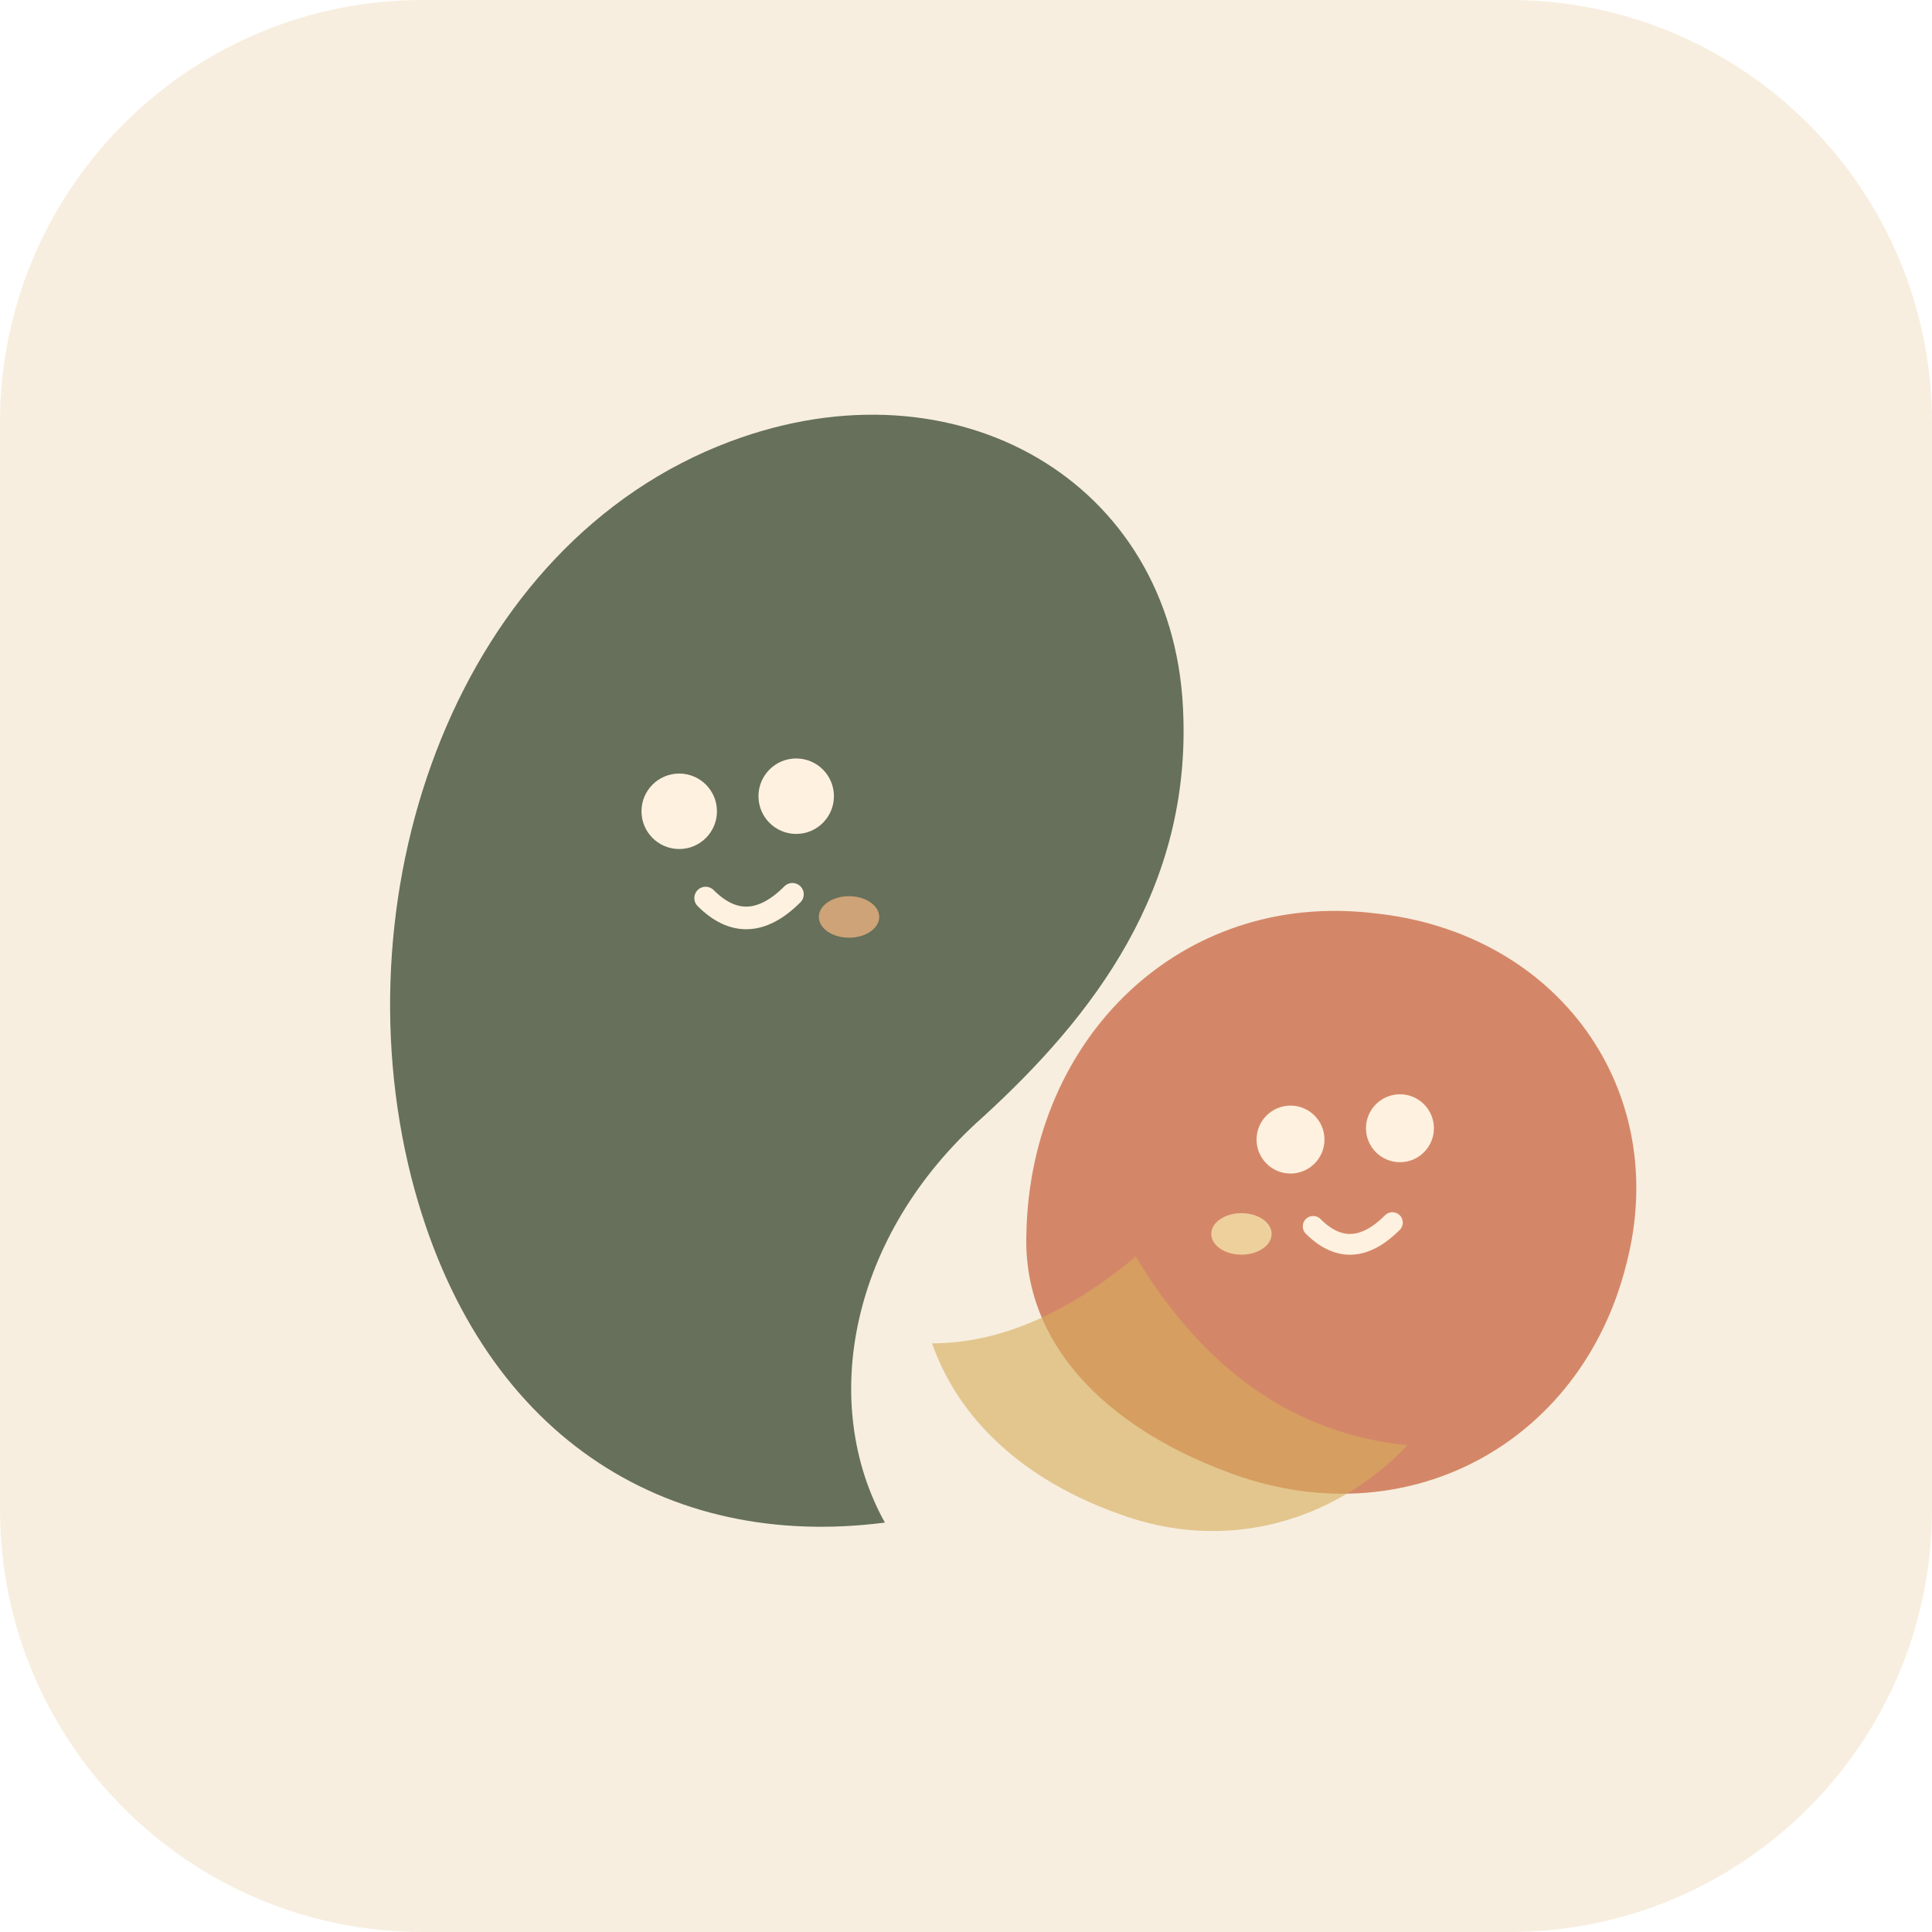
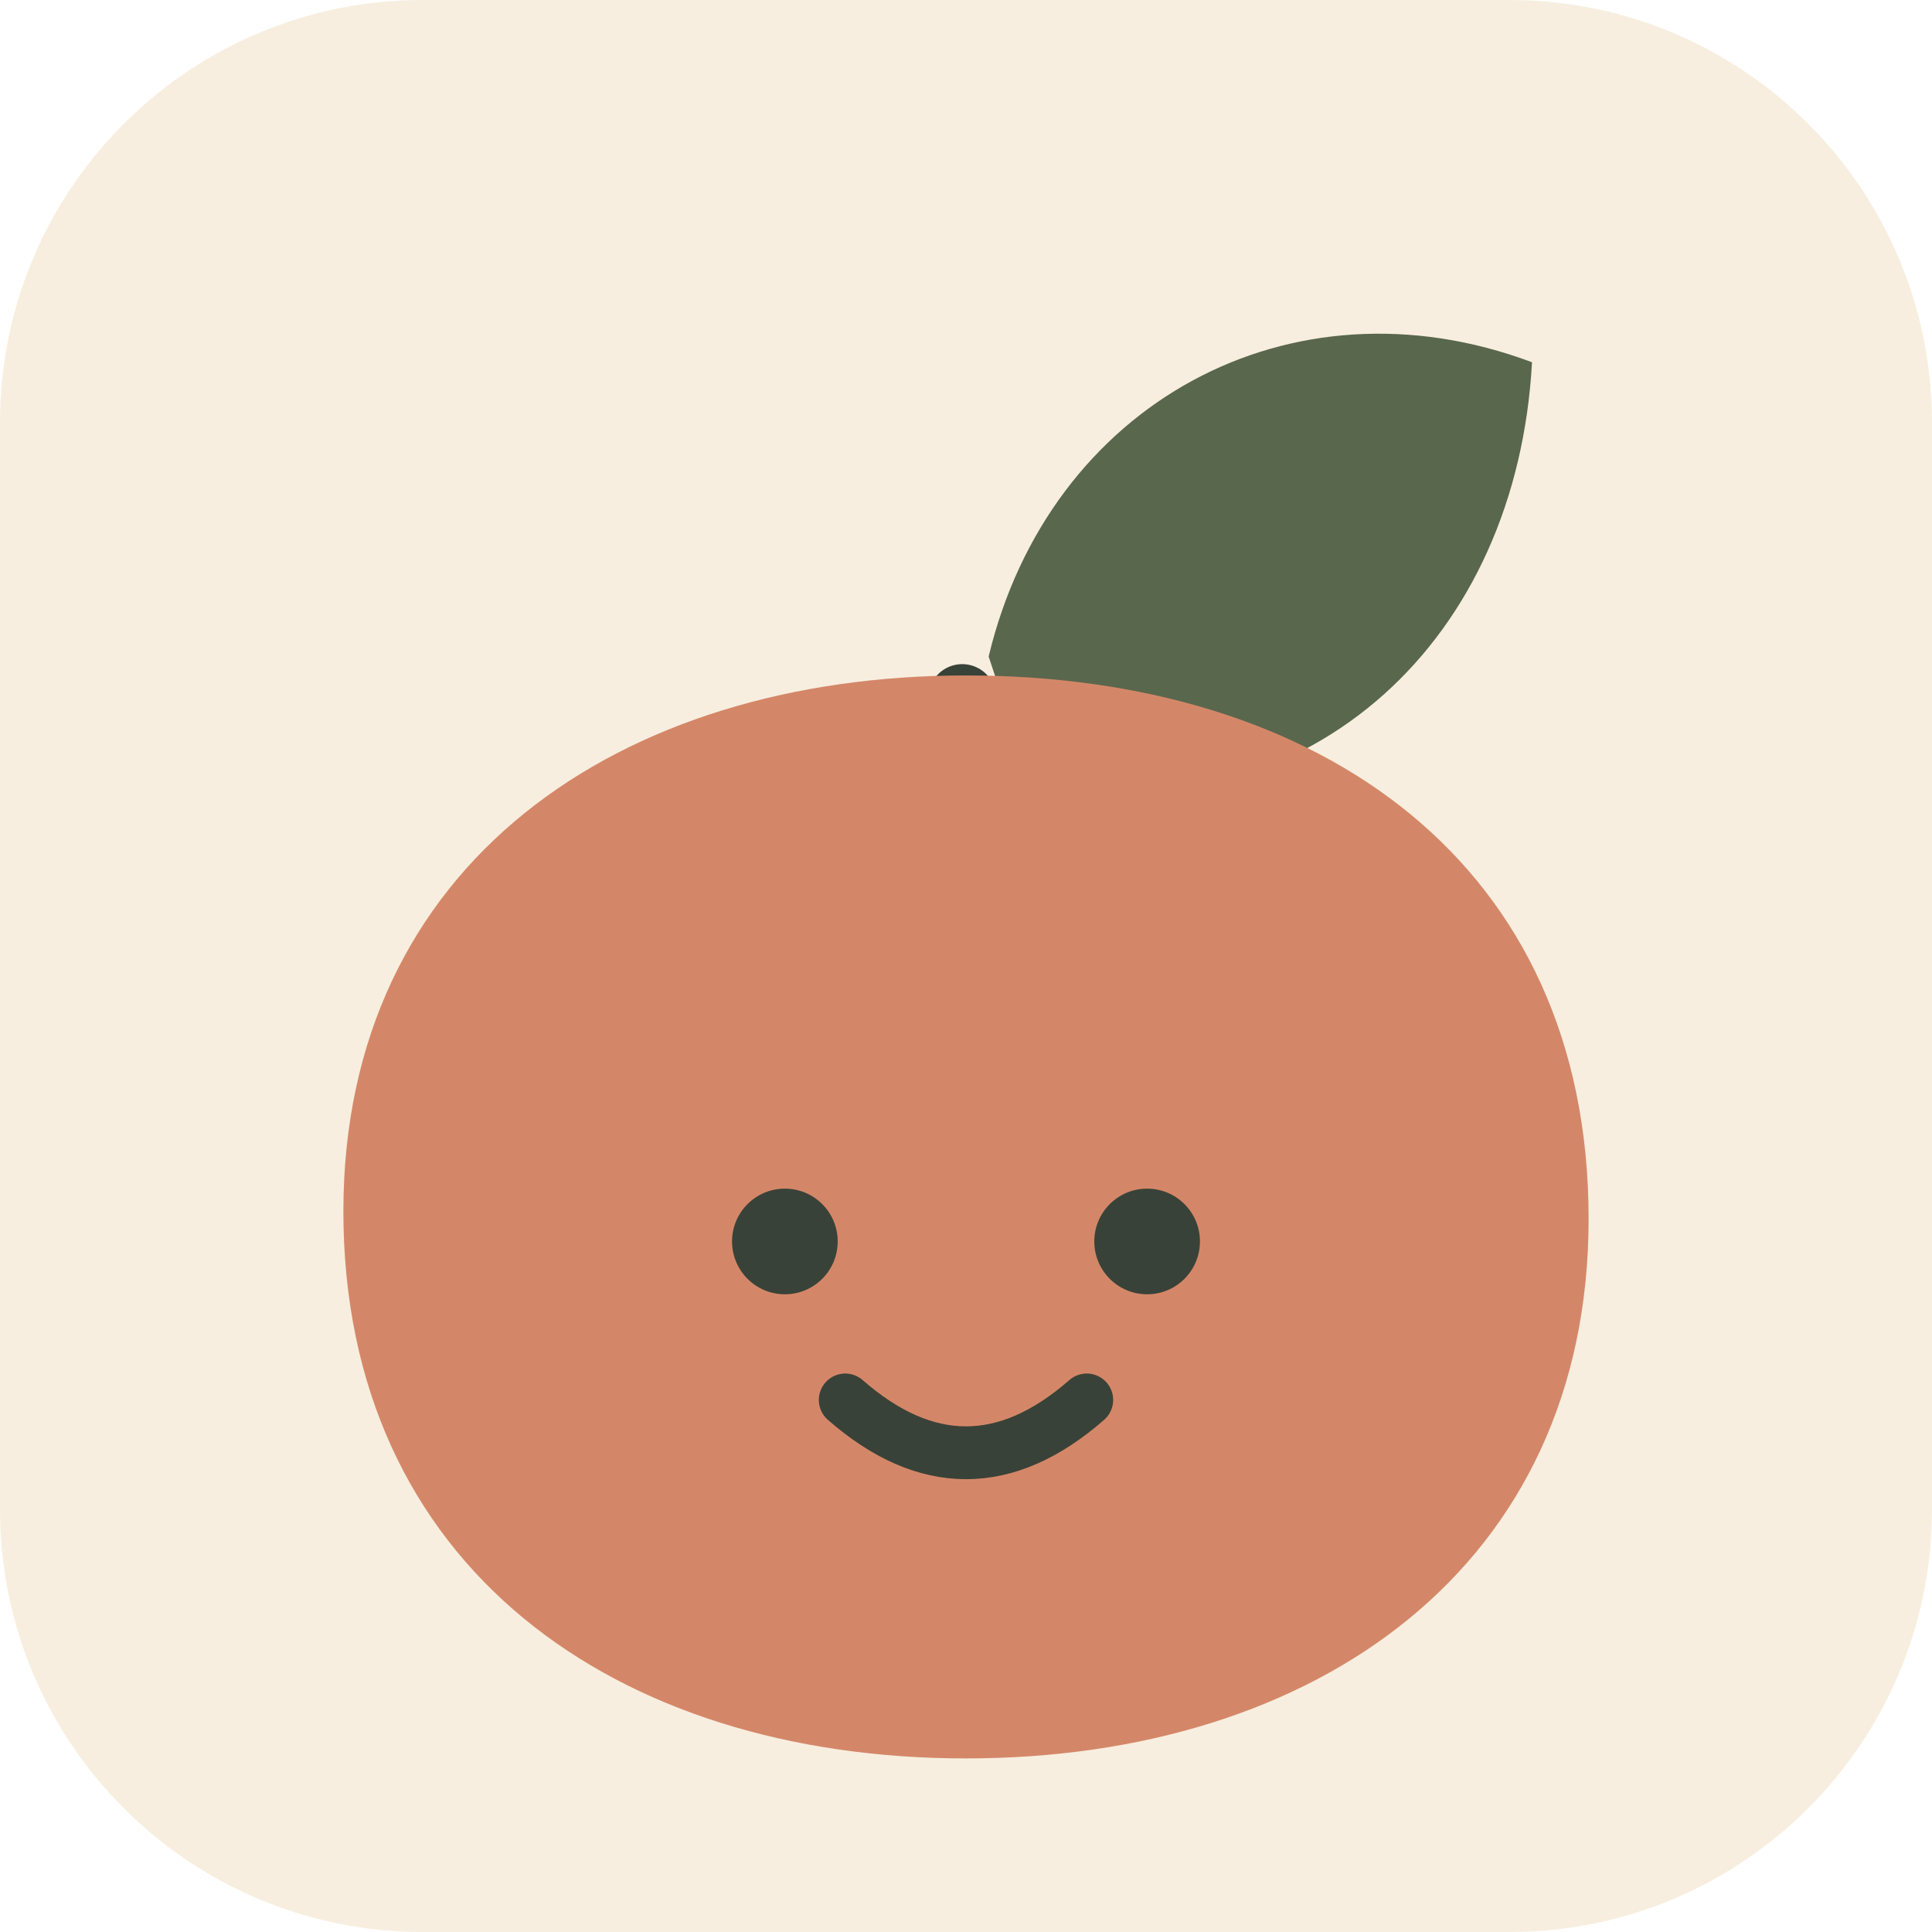
- <svg xmlns="http://www.w3.org/2000/svg" viewBox="0 0 1024 1024" fill="none">
-   <rect width="1024" height="1024" rx="224" fill="#F7EEDF" />
-   <path d="M218 624c-39-154 25-336 169-390 120-45 234 21 240 141 5 96-48 164-106 217-71 63-87 152-52 215-116 15-216-46-251-183Z" fill="#66705A" />
-   <path d="M544 654c2-104 82-182 184-170 98 10 158 94 134 186-24 96-118 146-212 110-64-24-108-68-106-126Z" fill="#D48768" />
-   <path d="M602 666c36 60 84 94 144 100-38 40-96 58-154 36-50-18-84-50-98-90 36 0 72-16 108-46Z" fill="#D6AD5C" opacity=".62" />
-   <circle cx="360" cy="430" r="20" fill="#FFF1DF" />
-   <circle cx="422" cy="422" r="20" fill="#FFF1DF" />
-   <path d="M374 476q22 22 46-2" stroke="#FFF1DF" stroke-width="12" stroke-linecap="round" fill="none" />
-   <ellipse cx="450" cy="486" rx="16" ry="11" fill="#E8B080" opacity=".8" />
-   <circle cx="684" cy="604" r="18" fill="#FFF1DF" />
-   <circle cx="742" cy="598" r="18" fill="#FFF1DF" />
-   <path d="M696 650q20 20 42-2" stroke="#FFF1DF" stroke-width="11" stroke-linecap="round" fill="none" />
-   <ellipse cx="658" cy="654" rx="16" ry="11" fill="#F2DBA6" opacity=".86" />
+ <svg xmlns="http://www.w3.org/2000/svg" viewBox="0 0 512 512" fill="none">
+   <rect width="512" height="512" rx="112" fill="#F7EEDF" />
+   <path d="M262 174c16-67 80-102 144-78-4 73-57 124-132 114Z" fill="#59674D" />
+   <path d="M255 185c-9 32-8 60 1 88" stroke="#394238" stroke-width="18" stroke-linecap="round" />
+   <path d="M91 321c0-92 73-142 165-142 94 0 165 50 165 144 0 92-72 143-165 143S91 415 91 321Z" fill="#D48768" />
+   <circle cx="208" cy="329" r="14" fill="#394238" />
+   <circle cx="304" cy="329" r="14" fill="#394238" />
+   <path d="M224 371q32 28 64 0" stroke="#394238" stroke-width="14" stroke-linecap="round" fill="none" />
</svg>
